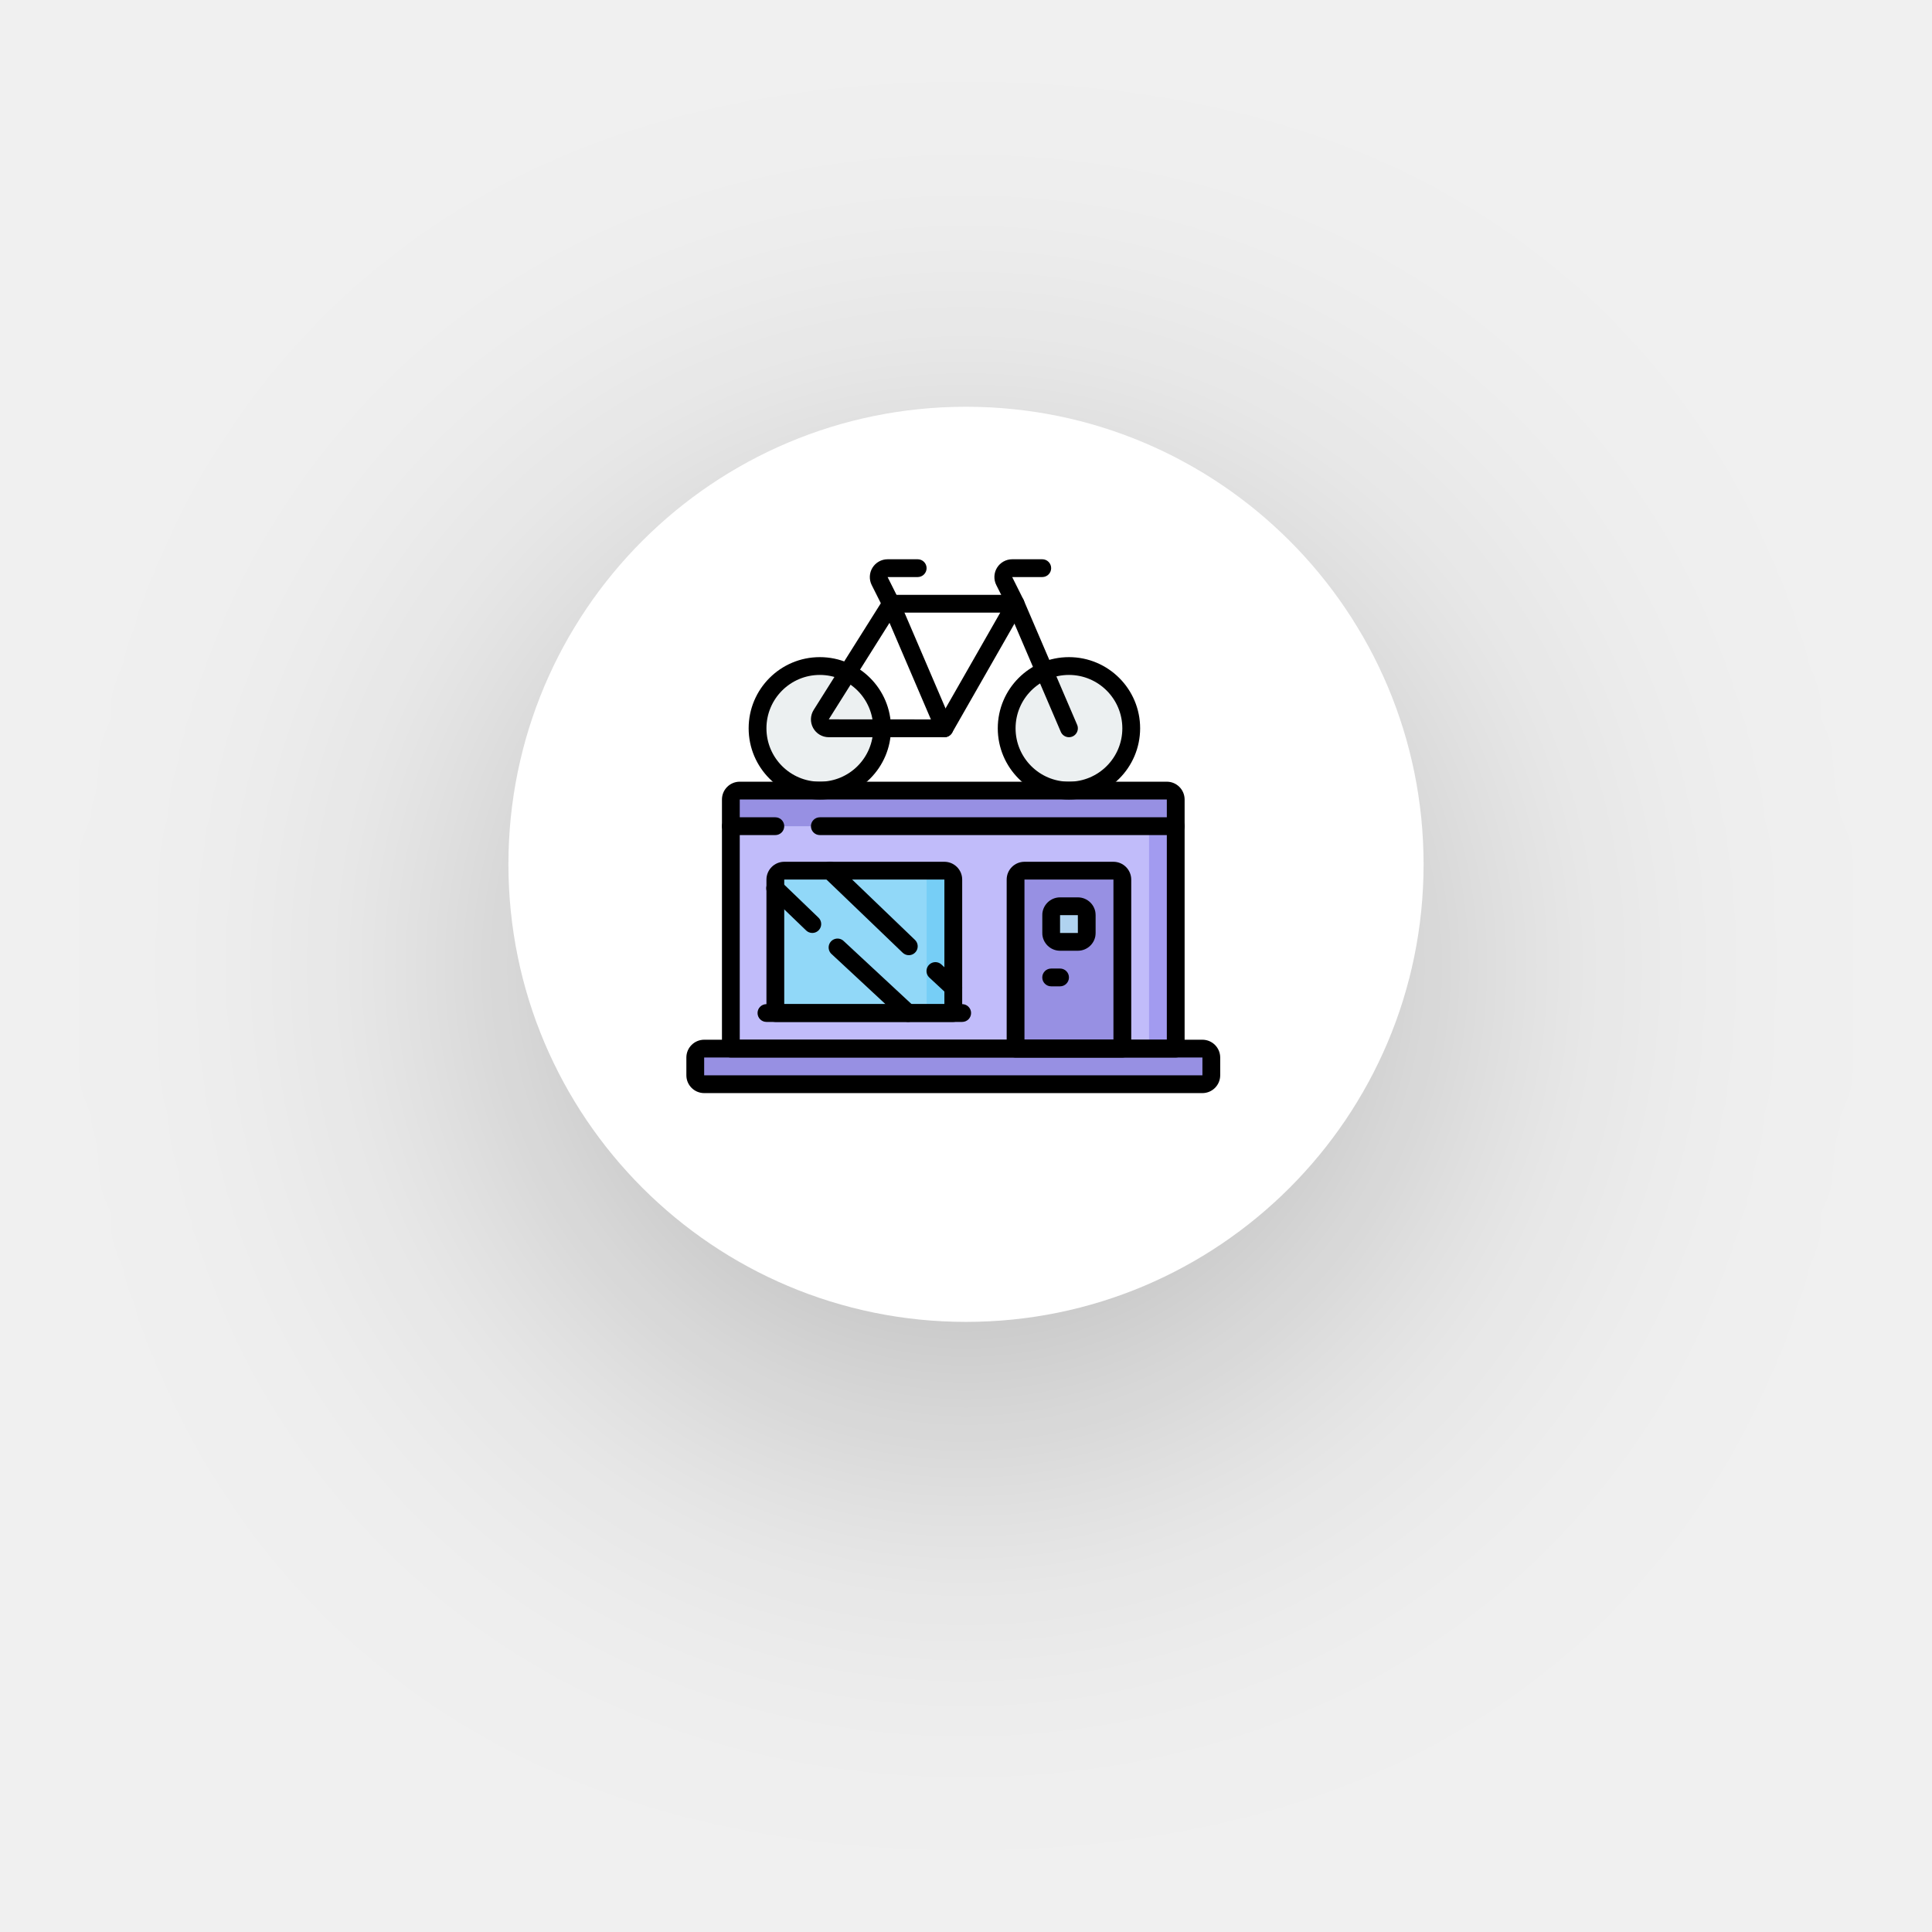
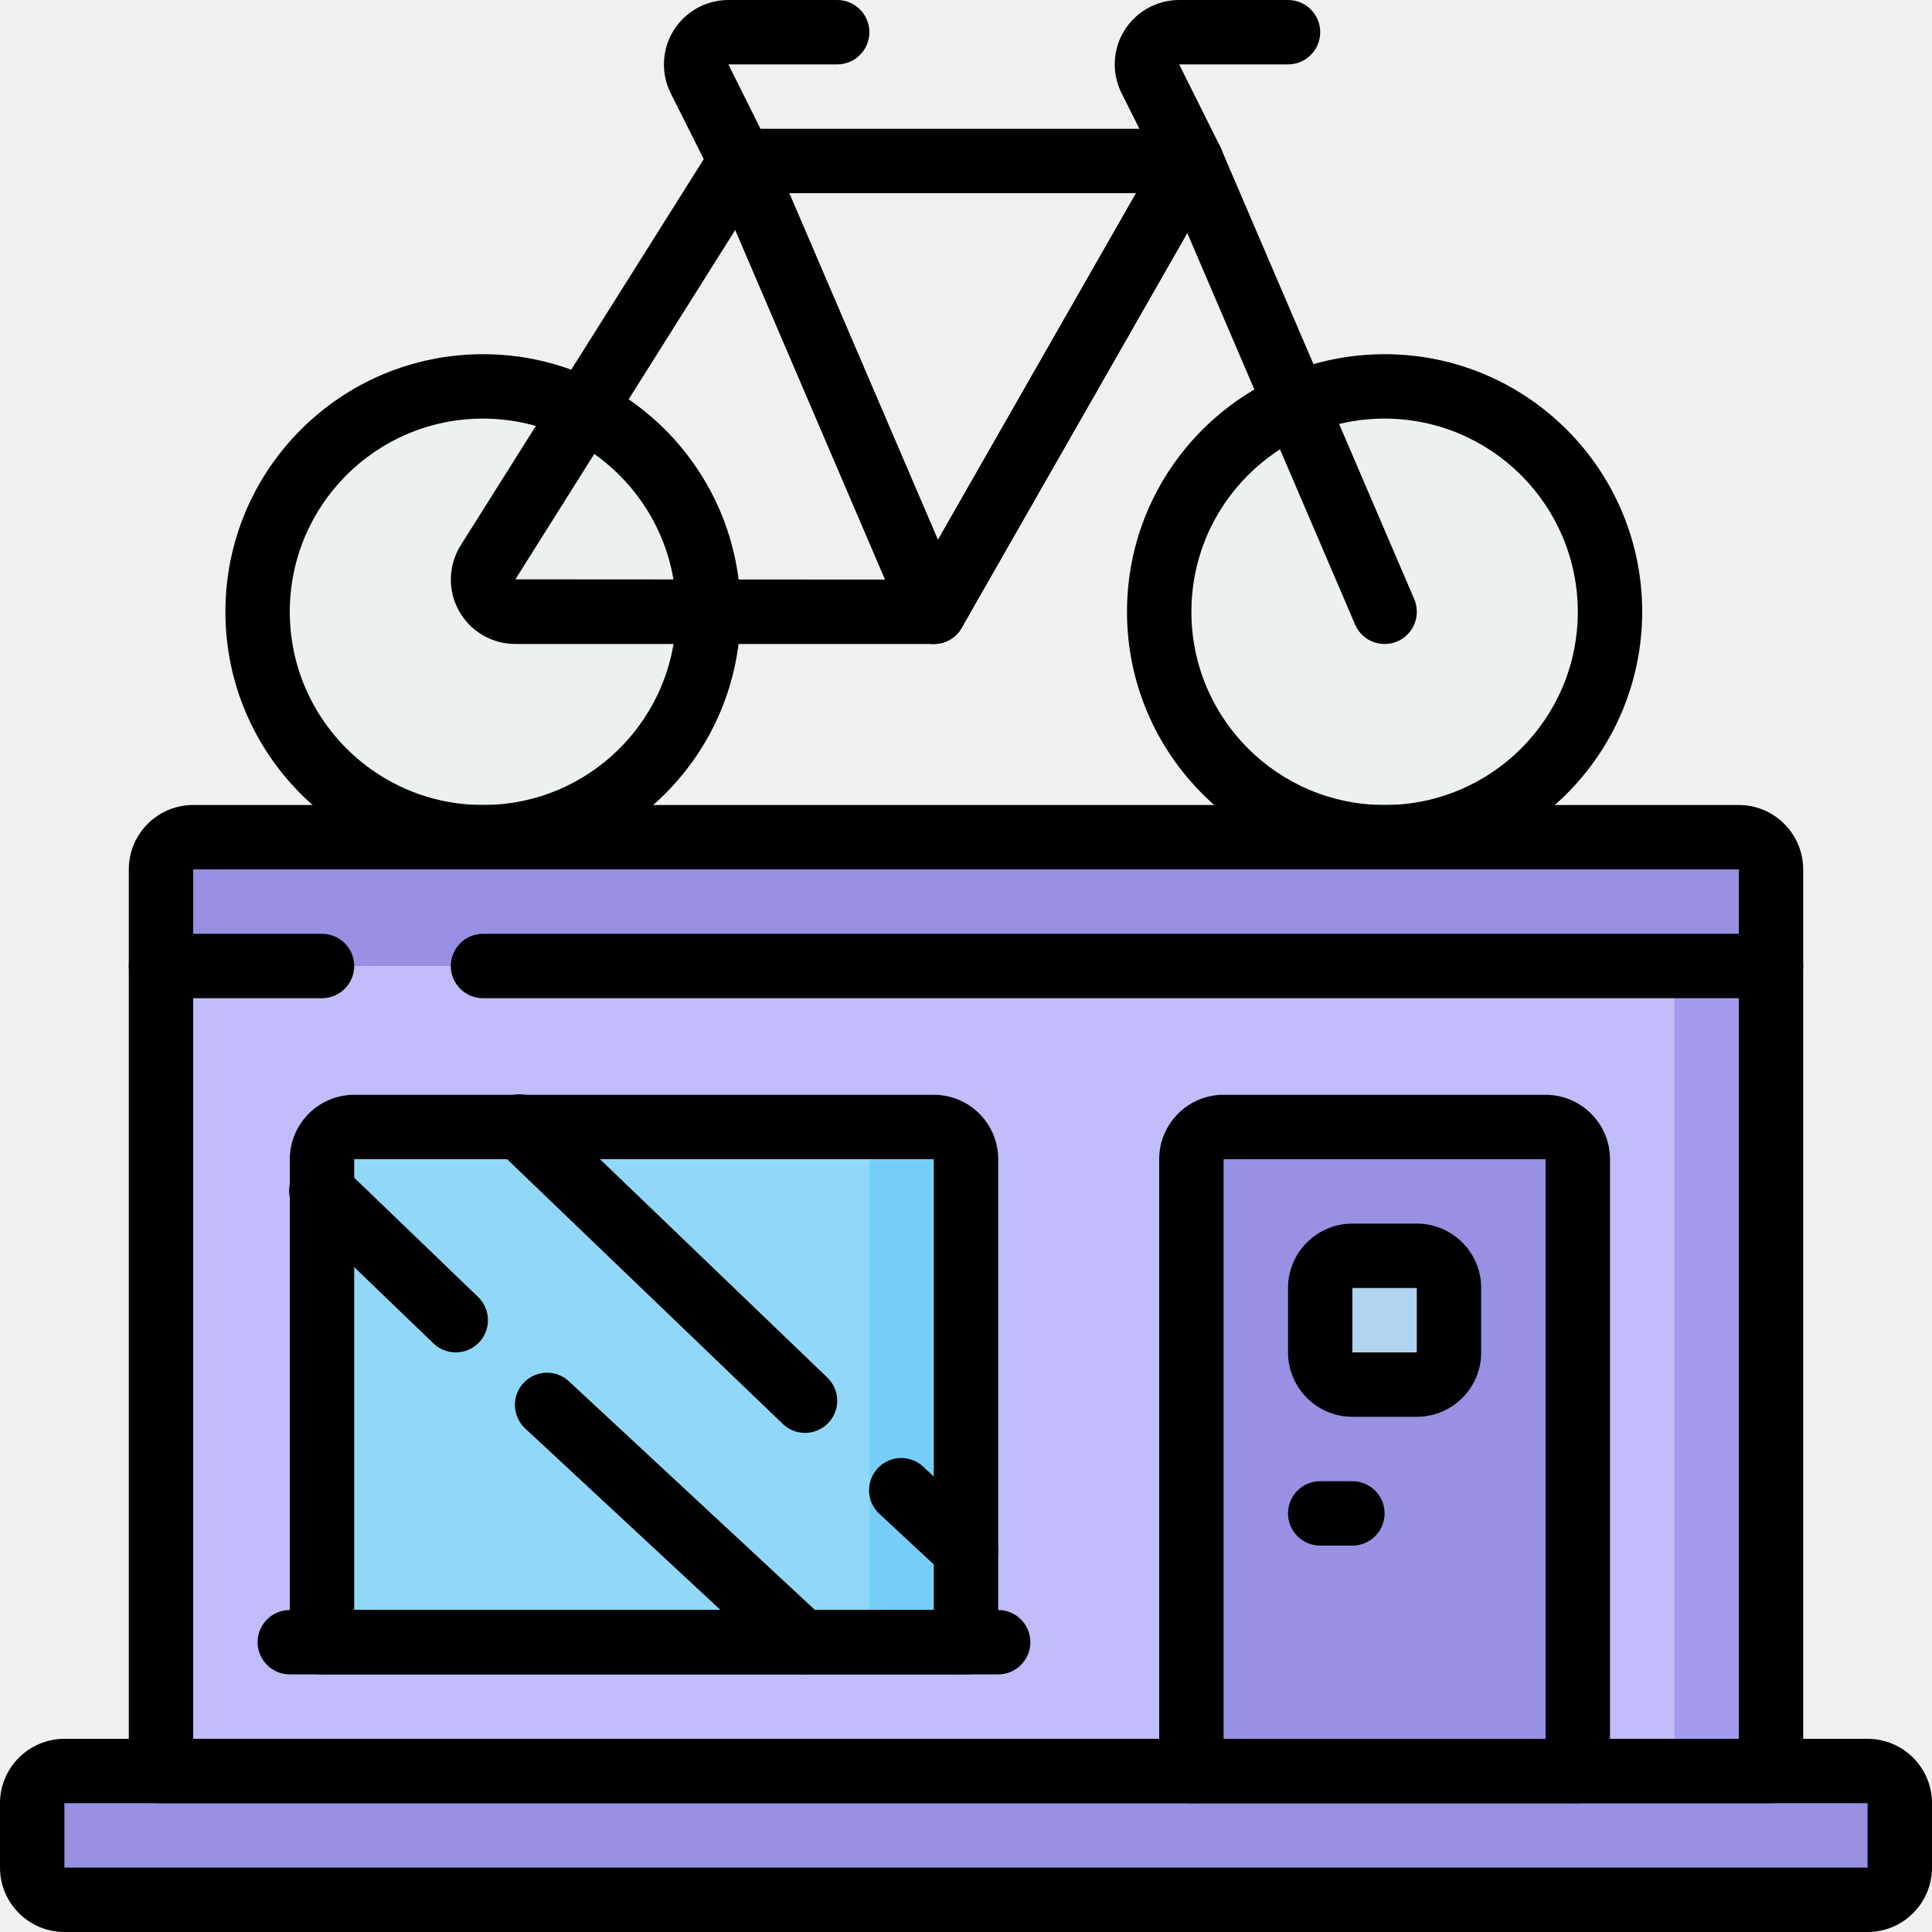
- <svg xmlns="http://www.w3.org/2000/svg" width="76" height="76" viewBox="0 0 76 76" fill="none">
-   <g filter="url(#filter0_d)">
-     <circle cx="38" cy="34" r="18" fill="white" />
-   </g>
+ <svg xmlns="http://www.w3.org/2000/svg" width="21" height="21" viewBox="0 0 21 21" fill="none">
  <g clip-path="url(#clip0)">
-     <path d="M28.75 31.45V41.25H46.25V31.45C46.25 31.257 46.093 31.1 45.9 31.1H29.1C28.907 31.1 28.75 31.257 28.75 31.45Z" fill="#A29BF0" />
-     <path d="M28.75 31.45L28.75 41.25H45.2L45.2 31.45C45.206 31.263 45.059 31.106 44.871 31.1H29.079C28.892 31.106 28.745 31.263 28.75 31.45Z" fill="#C1BCFA" />
-     <path d="M44.15 34.6V41.25H39.95V34.6C39.95 34.407 40.107 34.251 40.3 34.25H43.8C43.993 34.251 44.149 34.407 44.15 34.6Z" fill="#9790E3" />
-     <path d="M43.1 34.6V41.25H39.95V34.6C39.95 34.407 40.107 34.251 40.3 34.25H42.75C42.943 34.251 43.099 34.407 43.1 34.6Z" fill="#9790E3" />
-     <path d="M37.5 34.6V39.85H30.5V34.6C30.5 34.562 30.507 34.524 30.521 34.488C30.568 34.346 30.701 34.251 30.85 34.25H37.15C37.343 34.251 37.5 34.407 37.5 34.6Z" fill="#76CEF6" />
-     <path d="M36.45 34.6V39.85H30.5V34.6C30.5 34.562 30.507 34.524 30.521 34.488C30.568 34.346 30.701 34.251 30.85 34.25H36.1C36.293 34.251 36.45 34.407 36.45 34.6Z" fill="#91D8F8" />
-     <path d="M41.35 35.65H42.75C42.943 35.65 43.1 35.807 43.1 36V36.7C43.1 36.893 42.943 37.05 42.75 37.05H41.35C41.157 37.05 41 36.893 41 36.7V36C41 35.807 41.157 35.65 41.35 35.65Z" fill="#B0D3F0" />
-     <path d="M44.5 28.65C44.5 30.003 43.403 31.1 42.05 31.1C40.697 31.1 39.6 30.003 39.6 28.65C39.6 27.297 40.697 26.2 42.05 26.2C43.403 26.2 44.5 27.297 44.5 28.65Z" fill="#ECF0F1" />
-     <path d="M34.7 28.65C34.7 30.003 33.603 31.1 32.25 31.1C30.897 31.1 29.8 30.003 29.8 28.65C29.8 27.297 30.897 26.2 32.25 26.2C33.603 26.2 34.7 27.297 34.7 28.65Z" fill="#ECF0F1" />
-     <path d="M27.7 41.25H47.3C47.493 41.25 47.65 41.407 47.65 41.6V42.3C47.65 42.493 47.493 42.65 47.3 42.65H27.7C27.507 42.65 27.35 42.493 27.35 42.3V41.6C27.35 41.407 27.507 41.25 27.7 41.25Z" fill="#9790E3" />
-     <path d="M27.7 41.25H46.25C46.443 41.25 46.6 41.407 46.6 41.6V42.3C46.6 42.493 46.443 42.65 46.25 42.65H27.7C27.507 42.65 27.35 42.493 27.35 42.3V41.6C27.35 41.407 27.507 41.25 27.7 41.25Z" fill="#9790E3" />
-     <path d="M46.25 31.45V32.5H28.75V31.45C28.75 31.257 28.907 31.101 29.1 31.1H45.9C46.093 31.101 46.249 31.257 46.25 31.45Z" fill="#9790E3" />
-     <path d="M45.2 31.45L45.2 32.5H28.75L28.75 31.45C28.745 31.263 28.892 31.107 29.079 31.1H44.871C45.058 31.107 45.205 31.263 45.2 31.45Z" fill="#9790E3" />
-     <path d="M46.25 41.6H28.75C28.557 41.6 28.4 41.443 28.4 41.25V31.45C28.4 31.064 28.713 30.75 29.1 30.75H45.9C46.286 30.75 46.599 31.064 46.6 31.45V41.25C46.6 41.443 46.443 41.6 46.25 41.6ZM29.1 40.9H45.9V31.45H29.1V40.9Z" fill="black" />
-     <path d="M44.15 41.6H39.95C39.757 41.6 39.6 41.443 39.6 41.25V34.6C39.6 34.214 39.913 33.901 40.3 33.9H43.8C44.186 33.901 44.499 34.214 44.5 34.6V41.25C44.5 41.443 44.343 41.6 44.15 41.6ZM40.3 40.9H43.8V34.6H40.3V40.9Z" fill="black" />
-     <path d="M37.5 40.2H30.5C30.307 40.2 30.15 40.043 30.15 39.85V34.6C30.151 34.214 30.464 33.901 30.85 33.9H37.15C37.536 33.901 37.85 34.214 37.85 34.6V39.85C37.85 40.043 37.693 40.2 37.5 40.2ZM30.85 39.5H37.15V34.6H30.85V39.5Z" fill="black" />
-     <path d="M37.85 40.2H30.15C29.957 40.2 29.8 40.043 29.8 39.85C29.8 39.657 29.957 39.5 30.15 39.5H37.85C38.043 39.5 38.2 39.657 38.2 39.85C38.2 40.043 38.043 40.2 37.85 40.2Z" fill="black" />
-     <path d="M37.5 39.203C37.411 39.203 37.326 39.169 37.262 39.109L36.562 38.458C36.468 38.373 36.427 38.245 36.455 38.122C36.483 37.999 36.574 37.9 36.695 37.863C36.816 37.827 36.947 37.858 37.038 37.945L37.738 38.596C37.843 38.694 37.878 38.846 37.826 38.98C37.773 39.114 37.644 39.203 37.5 39.203Z" fill="black" />
-     <path d="M35.75 37.575C35.66 37.575 35.573 37.54 35.508 37.477L32.41 34.502C32.317 34.417 32.277 34.287 32.307 34.164C32.336 34.04 32.43 33.943 32.552 33.908C32.674 33.874 32.805 33.908 32.895 33.998L35.992 36.973C36.095 37.072 36.128 37.223 36.075 37.356C36.021 37.488 35.893 37.575 35.75 37.575Z" fill="black" />
-     <path d="M35.722 40.2C35.634 40.2 35.549 40.167 35.484 40.106L32.712 37.53C32.618 37.446 32.578 37.317 32.605 37.194C32.633 37.071 32.725 36.972 32.845 36.936C32.966 36.899 33.097 36.931 33.188 37.018L35.961 39.594C36.066 39.691 36.1 39.844 36.048 39.978C35.995 40.112 35.866 40.2 35.722 40.2Z" fill="black" />
-     <path d="M31.954 36.7C31.863 36.7 31.776 36.665 31.711 36.602L30.257 35.202C30.163 35.116 30.123 34.986 30.152 34.862C30.182 34.738 30.276 34.64 30.399 34.606C30.522 34.572 30.653 34.607 30.743 34.698L32.197 36.098C32.299 36.197 32.332 36.349 32.278 36.481C32.225 36.613 32.097 36.7 31.954 36.7Z" fill="black" />
-     <path d="M46.25 32.85H32.25C32.057 32.85 31.9 32.693 31.9 32.5C31.9 32.307 32.057 32.15 32.25 32.15H46.25C46.443 32.15 46.6 32.307 46.6 32.5C46.6 32.693 46.443 32.85 46.25 32.85Z" fill="black" />
-     <path d="M30.5 32.85H28.75C28.557 32.85 28.4 32.693 28.4 32.5C28.4 32.307 28.557 32.15 28.75 32.15H30.5C30.693 32.15 30.85 32.307 30.85 32.5C30.85 32.693 30.693 32.85 30.5 32.85Z" fill="black" />
-     <path d="M42.4 37.4H41.7C41.314 37.4 41.001 37.086 41 36.7V36C41.001 35.614 41.314 35.3 41.7 35.3H42.4C42.786 35.3 43.1 35.614 43.1 36V36.7C43.1 37.086 42.786 37.4 42.4 37.4ZM41.7 36V36.7H42.401L42.4 36H41.7Z" fill="black" />
-     <path d="M41.7 38.8H41.35C41.157 38.8 41 38.643 41 38.45C41 38.257 41.157 38.1 41.35 38.1H41.7C41.893 38.1 42.05 38.257 42.05 38.45C42.05 38.643 41.893 38.8 41.7 38.8Z" fill="black" />
-     <path d="M42.05 31.45C40.504 31.45 39.25 30.196 39.25 28.65C39.25 27.104 40.504 25.85 42.05 25.85C43.596 25.85 44.85 27.104 44.85 28.65C44.848 30.195 43.596 31.448 42.05 31.45ZM42.05 26.55C40.89 26.55 39.95 27.49 39.95 28.65C39.95 29.81 40.89 30.75 42.05 30.75C43.21 30.75 44.15 29.81 44.15 28.65C44.149 27.491 43.209 26.551 42.05 26.55Z" fill="black" />
-     <path d="M32.25 31.45C30.703 31.45 29.45 30.196 29.45 28.65C29.45 27.104 30.703 25.85 32.25 25.85C33.796 25.85 35.05 27.104 35.05 28.65C35.048 30.195 33.795 31.448 32.25 31.45ZM32.25 26.55C31.09 26.55 30.15 27.49 30.15 28.65C30.15 29.81 31.09 30.75 32.25 30.75C33.41 30.75 34.35 29.81 34.35 28.65C34.349 27.491 33.409 26.551 32.25 26.55Z" fill="black" />
-     <path d="M37.15 29H32.598C32.343 28.999 32.108 28.859 31.986 28.635C31.863 28.411 31.873 28.138 32.011 27.922L34.754 23.564C34.818 23.462 34.93 23.4 35.05 23.4H39.95C40.075 23.4 40.19 23.466 40.252 23.574C40.315 23.682 40.315 23.815 40.254 23.924L37.454 28.824C37.392 28.933 37.276 29 37.15 29ZM35.243 24.1L32.602 28.297L36.947 28.3L39.347 24.1H35.243Z" fill="black" />
-     <path d="M37.15 29C37.01 29 36.884 28.917 36.828 28.788L34.729 23.888L34.29 23.013C34.182 22.796 34.194 22.538 34.321 22.332C34.449 22.126 34.674 22 34.916 22H36.1C36.293 22 36.45 22.157 36.45 22.35C36.45 22.543 36.293 22.7 36.1 22.7H34.916L35.363 23.593L37.472 28.512C37.518 28.62 37.507 28.744 37.442 28.843C37.377 28.941 37.268 29 37.15 29Z" fill="black" />
-     <path d="M42.05 29C41.91 29 41.784 28.917 41.729 28.788L39.629 23.888L39.191 23.013C39.082 22.796 39.094 22.538 39.221 22.332C39.349 22.126 39.574 22 39.817 22H41C41.194 22 41.35 22.157 41.35 22.35C41.35 22.543 41.194 22.7 41 22.7H39.817L40.263 23.593L42.372 28.512C42.418 28.62 42.407 28.744 42.342 28.843C42.278 28.941 42.168 29 42.05 29Z" fill="black" />
-     <path d="M47.3 43H27.7C27.314 42.999 27 42.686 27 42.3V41.6C27 41.214 27.314 40.901 27.7 40.9H47.3C47.687 40.901 47.999 41.214 48 41.6V42.3C47.999 42.686 47.687 42.999 47.3 43ZM27.7 41.6V42.3H47.3L47.3 41.6H27.7Z" fill="black" />
+     <path d="M1.75 9.45V19.25H19.25V9.45C19.25 9.257 19.093 9.1 18.9 9.1H2.1C1.907 9.1 1.75 9.257 1.75 9.45Z" fill="#A29BF0" />
+     <path d="M1.75 9.45L1.75 19.25H18.2L18.2 9.45C18.206 9.263 18.058 9.106 17.871 9.1H2.079C1.892 9.106 1.745 9.263 1.75 9.45Z" fill="#C1BCFA" />
+     <path d="M17.15 12.6V19.25H12.95V12.6C12.95 12.407 13.107 12.251 13.3 12.25H16.8C16.993 12.251 17.149 12.407 17.15 12.6Z" fill="#9790E3" />
+     <path d="M16.1 12.6V19.25H12.95V12.6C12.95 12.407 13.107 12.251 13.3 12.25H15.75C15.943 12.251 16.099 12.407 16.1 12.6Z" fill="#9790E3" />
+     <path d="M10.5 12.6V17.85H3.5V12.6C3.5 12.562 3.507 12.524 3.521 12.488C3.568 12.346 3.701 12.251 3.85 12.25H10.15C10.343 12.251 10.5 12.407 10.5 12.6Z" fill="#76CEF6" />
+     <path d="M9.45 12.6V17.85H3.5V12.6C3.5 12.562 3.507 12.524 3.521 12.488C3.568 12.346 3.701 12.251 3.85 12.25H9.1C9.293 12.251 9.45 12.407 9.45 12.6Z" fill="#91D8F8" />
+     <path d="M14.35 13.65H15.75C15.943 13.65 16.1 13.807 16.1 14V14.7C16.1 14.893 15.943 15.05 15.75 15.05H14.35C14.157 15.05 14 14.893 14 14.7V14C14 13.807 14.157 13.65 14.35 13.65Z" fill="#B0D3F0" />
+     <path d="M17.5 6.65C17.5 8.003 16.403 9.1 15.05 9.1C13.697 9.1 12.6 8.003 12.6 6.65C12.6 5.297 13.697 4.2 15.05 4.2C16.403 4.2 17.5 5.297 17.5 6.65Z" fill="#ECF0F1" />
+     <path d="M7.7 6.65C7.7 8.003 6.603 9.1 5.25 9.1C3.897 9.1 2.8 8.003 2.8 6.65C2.8 5.297 3.897 4.2 5.25 4.2C6.603 4.2 7.7 5.297 7.7 6.65Z" fill="#ECF0F1" />
+     <path d="M0.7 19.25H20.3C20.493 19.25 20.65 19.407 20.65 19.6V20.3C20.65 20.493 20.493 20.65 20.3 20.65H0.7C0.507 20.65 0.35 20.493 0.35 20.3V19.6C0.35 19.407 0.507 19.25 0.7 19.25Z" fill="#9790E3" />
+     <path d="M0.7 19.25H19.25C19.443 19.25 19.6 19.407 19.6 19.6V20.3C19.6 20.493 19.443 20.65 19.25 20.65H0.7C0.507 20.65 0.35 20.493 0.35 20.3V19.6C0.35 19.407 0.507 19.25 0.7 19.25Z" fill="#9790E3" />
+     <path d="M19.25 9.45V10.5H1.75V9.45C1.75 9.257 1.907 9.1 2.1 9.1H18.9C19.093 9.1 19.249 9.257 19.25 9.45Z" fill="#9790E3" />
+     <path d="M18.2 9.45L18.2 10.5H1.75L1.75 9.45C1.745 9.263 1.892 9.107 2.079 9.1H17.871C18.058 9.107 18.205 9.263 18.2 9.45Z" fill="#9790E3" />
+     <path d="M19.25 19.6H1.75C1.557 19.6 1.4 19.443 1.4 19.25V9.45C1.4 9.064 1.713 8.75 2.1 8.75H18.9C19.286 8.75 19.599 9.064 19.6 9.45V19.25C19.6 19.443 19.443 19.6 19.25 19.6ZM2.1 18.9H18.9V9.45H2.1V18.9Z" fill="black" />
+     <path d="M17.15 19.6H12.95C12.757 19.6 12.6 19.443 12.6 19.25V12.6C12.6 12.214 12.913 11.9 13.3 11.9H16.8C17.186 11.9 17.5 12.214 17.5 12.6V19.25C17.5 19.443 17.343 19.6 17.15 19.6ZM13.3 18.9H16.8V12.6H13.3V18.9Z" fill="black" />
+     <path d="M10.5 18.2H3.5C3.307 18.2 3.15 18.043 3.15 17.85V12.6C3.151 12.214 3.464 11.9 3.85 11.9H10.15C10.537 11.9 10.85 12.214 10.85 12.6V17.85C10.85 18.043 10.693 18.2 10.5 18.2ZM3.85 17.5H10.15V12.6H3.85V17.5Z" fill="black" />
+     <path d="M10.85 18.2H3.15C2.957 18.2 2.8 18.043 2.8 17.85C2.8 17.657 2.957 17.5 3.15 17.5H10.85C11.043 17.5 11.2 17.657 11.2 17.85C11.2 18.043 11.043 18.2 10.85 18.2Z" fill="black" />
+     <path d="M10.5 17.203C10.411 17.203 10.326 17.169 10.262 17.109L9.562 16.458C9.468 16.373 9.427 16.245 9.455 16.122C9.483 15.999 9.574 15.9 9.695 15.863C9.816 15.827 9.947 15.858 10.038 15.945L10.738 16.596C10.844 16.694 10.878 16.846 10.826 16.98C10.773 17.114 10.644 17.203 10.5 17.203Z" fill="black" />
+     <path d="M8.75 15.575C8.66 15.575 8.573 15.54 8.508 15.477L5.41 12.502C5.317 12.417 5.277 12.287 5.307 12.164C5.336 12.04 5.43 11.943 5.552 11.908C5.674 11.874 5.805 11.908 5.895 11.998L8.992 14.973C9.095 15.072 9.128 15.223 9.075 15.356C9.021 15.488 8.893 15.575 8.75 15.575Z" fill="black" />
+     <path d="M8.722 18.2C8.634 18.2 8.549 18.167 8.484 18.106L5.712 15.53C5.619 15.446 5.578 15.317 5.605 15.194C5.633 15.071 5.725 14.972 5.845 14.936C5.966 14.899 6.097 14.931 6.188 15.018L8.96 17.594C9.066 17.692 9.101 17.844 9.048 17.978C8.995 18.112 8.866 18.2 8.722 18.2Z" fill="black" />
+     <path d="M4.954 14.7C4.863 14.7 4.776 14.665 4.711 14.602L3.257 13.202C3.163 13.116 3.123 12.986 3.152 12.862C3.182 12.738 3.276 12.64 3.399 12.606C3.522 12.572 3.653 12.607 3.743 12.698L5.197 14.098C5.299 14.197 5.332 14.349 5.278 14.481C5.225 14.613 5.097 14.7 4.954 14.7Z" fill="black" />
+     <path d="M19.25 10.85H5.25C5.057 10.85 4.9 10.693 4.9 10.5C4.9 10.307 5.057 10.15 5.25 10.15H19.25C19.443 10.15 19.6 10.307 19.6 10.5C19.6 10.693 19.443 10.85 19.25 10.85Z" fill="black" />
+     <path d="M3.5 10.85H1.75C1.557 10.85 1.4 10.693 1.4 10.5C1.4 10.307 1.557 10.15 1.75 10.15H3.5C3.693 10.15 3.85 10.307 3.85 10.5C3.85 10.693 3.693 10.85 3.5 10.85Z" fill="black" />
+     <path d="M15.4 15.4H14.7C14.314 15.4 14.001 15.086 14 14.7V14C14.001 13.614 14.314 13.3 14.7 13.3H15.4C15.786 13.3 16.1 13.614 16.1 14V14.7C16.1 15.086 15.786 15.4 15.4 15.4ZM14.7 14V14.7H15.4L15.4 14H14.7Z" fill="black" />
+     <path d="M14.7 16.8H14.35C14.157 16.8 14 16.643 14 16.45C14 16.257 14.157 16.1 14.35 16.1H14.7C14.893 16.1 15.05 16.257 15.05 16.45C15.05 16.643 14.893 16.8 14.7 16.8Z" fill="black" />
+     <path d="M15.05 9.45C13.504 9.45 12.25 8.196 12.25 6.65C12.25 5.104 13.504 3.85 15.05 3.85C16.596 3.85 17.85 5.104 17.85 6.65C17.848 8.196 16.596 9.448 15.05 9.45ZM15.05 4.55C13.89 4.55 12.95 5.49 12.95 6.65C12.95 7.81 13.89 8.75 15.05 8.75C16.21 8.75 17.15 7.81 17.15 6.65C17.149 5.491 16.209 4.551 15.05 4.55Z" fill="black" />
+     <path d="M5.25 9.45C3.703 9.45 2.45 8.196 2.45 6.65C2.45 5.104 3.703 3.85 5.25 3.85C6.796 3.85 8.05 5.104 8.05 6.65C8.048 8.196 6.796 9.448 5.25 9.45ZM5.25 4.55C4.09 4.55 3.15 5.49 3.15 6.65C3.15 7.81 4.09 8.75 5.25 8.75C6.41 8.75 7.35 7.81 7.35 6.65C7.349 5.491 6.409 4.551 5.25 4.55Z" fill="black" />
+     <path d="M10.15 7H5.598C5.343 6.999 5.108 6.859 4.986 6.635C4.864 6.411 4.873 6.138 5.011 5.922L7.754 1.564C7.818 1.462 7.93 1.4 8.05 1.4H12.95C13.075 1.4 13.19 1.467 13.252 1.574C13.315 1.682 13.315 1.815 13.254 1.924L10.454 6.824C10.392 6.933 10.276 7 10.15 7ZM8.243 2.1L5.602 6.297L9.947 6.3L12.347 2.1H8.243Z" fill="black" />
+     <path d="M10.15 7C10.01 7 9.884 6.917 9.829 6.788L7.729 1.888L7.29 1.013C7.182 0.796 7.194 0.538 7.321 0.332C7.449 0.126 7.674 0 7.917 0H9.1C9.293 0 9.45 0.157 9.45 0.35C9.45 0.543 9.293 0.7 9.1 0.7H7.917L8.363 1.594L10.472 6.512C10.518 6.62 10.507 6.744 10.442 6.843C10.377 6.941 10.268 7 10.15 7Z" fill="black" />
+     <path d="M15.05 7C14.91 7 14.784 6.917 14.729 6.788L12.629 1.888L12.191 1.013C12.082 0.796 12.094 0.538 12.221 0.332C12.349 0.126 12.574 0 12.817 0H14C14.194 0 14.35 0.157 14.35 0.35C14.35 0.543 14.194 0.7 14 0.7H12.817L13.263 1.594L15.372 6.512C15.418 6.62 15.407 6.744 15.342 6.843C15.277 6.941 15.168 7 15.05 7Z" fill="black" />
+     <path d="M20.3 21H0.7C0.314 21 0 20.686 0 20.3V19.6C0 19.214 0.314 18.901 0.7 18.9H20.3C20.686 18.901 21 19.214 21 19.6V20.3C21 20.686 20.686 21 20.3 21ZM0.7 19.6V20.3H20.3L20.3 19.6H0.7Z" fill="black" />
  </g>
  <defs>
-     <filter id="filter0_d" x="0" y="0" width="76" height="76" filterUnits="userSpaceOnUse" color-interpolation-filters="sRGB">
-       <feFlood flood-opacity="0" result="BackgroundImageFix" />
-       <feColorMatrix in="SourceAlpha" type="matrix" values="0 0 0 0 0 0 0 0 0 0 0 0 0 0 0 0 0 0 127 0" />
-       <feOffset dy="4" />
-       <feGaussianBlur stdDeviation="10" />
-       <feColorMatrix type="matrix" values="0 0 0 0 0 0 0 0 0 0 0 0 0 0 0 0 0 0 0.25 0" />
-       <feBlend mode="normal" in2="BackgroundImageFix" result="effect1_dropShadow" />
-       <feBlend mode="normal" in="SourceGraphic" in2="effect1_dropShadow" result="shape" />
-     </filter>
    <clipPath id="clip0">
-       <rect x="27" y="22" width="21" height="21" fill="white" />
+       <rect width="21" height="21" fill="white" />
    </clipPath>
  </defs>
</svg>
